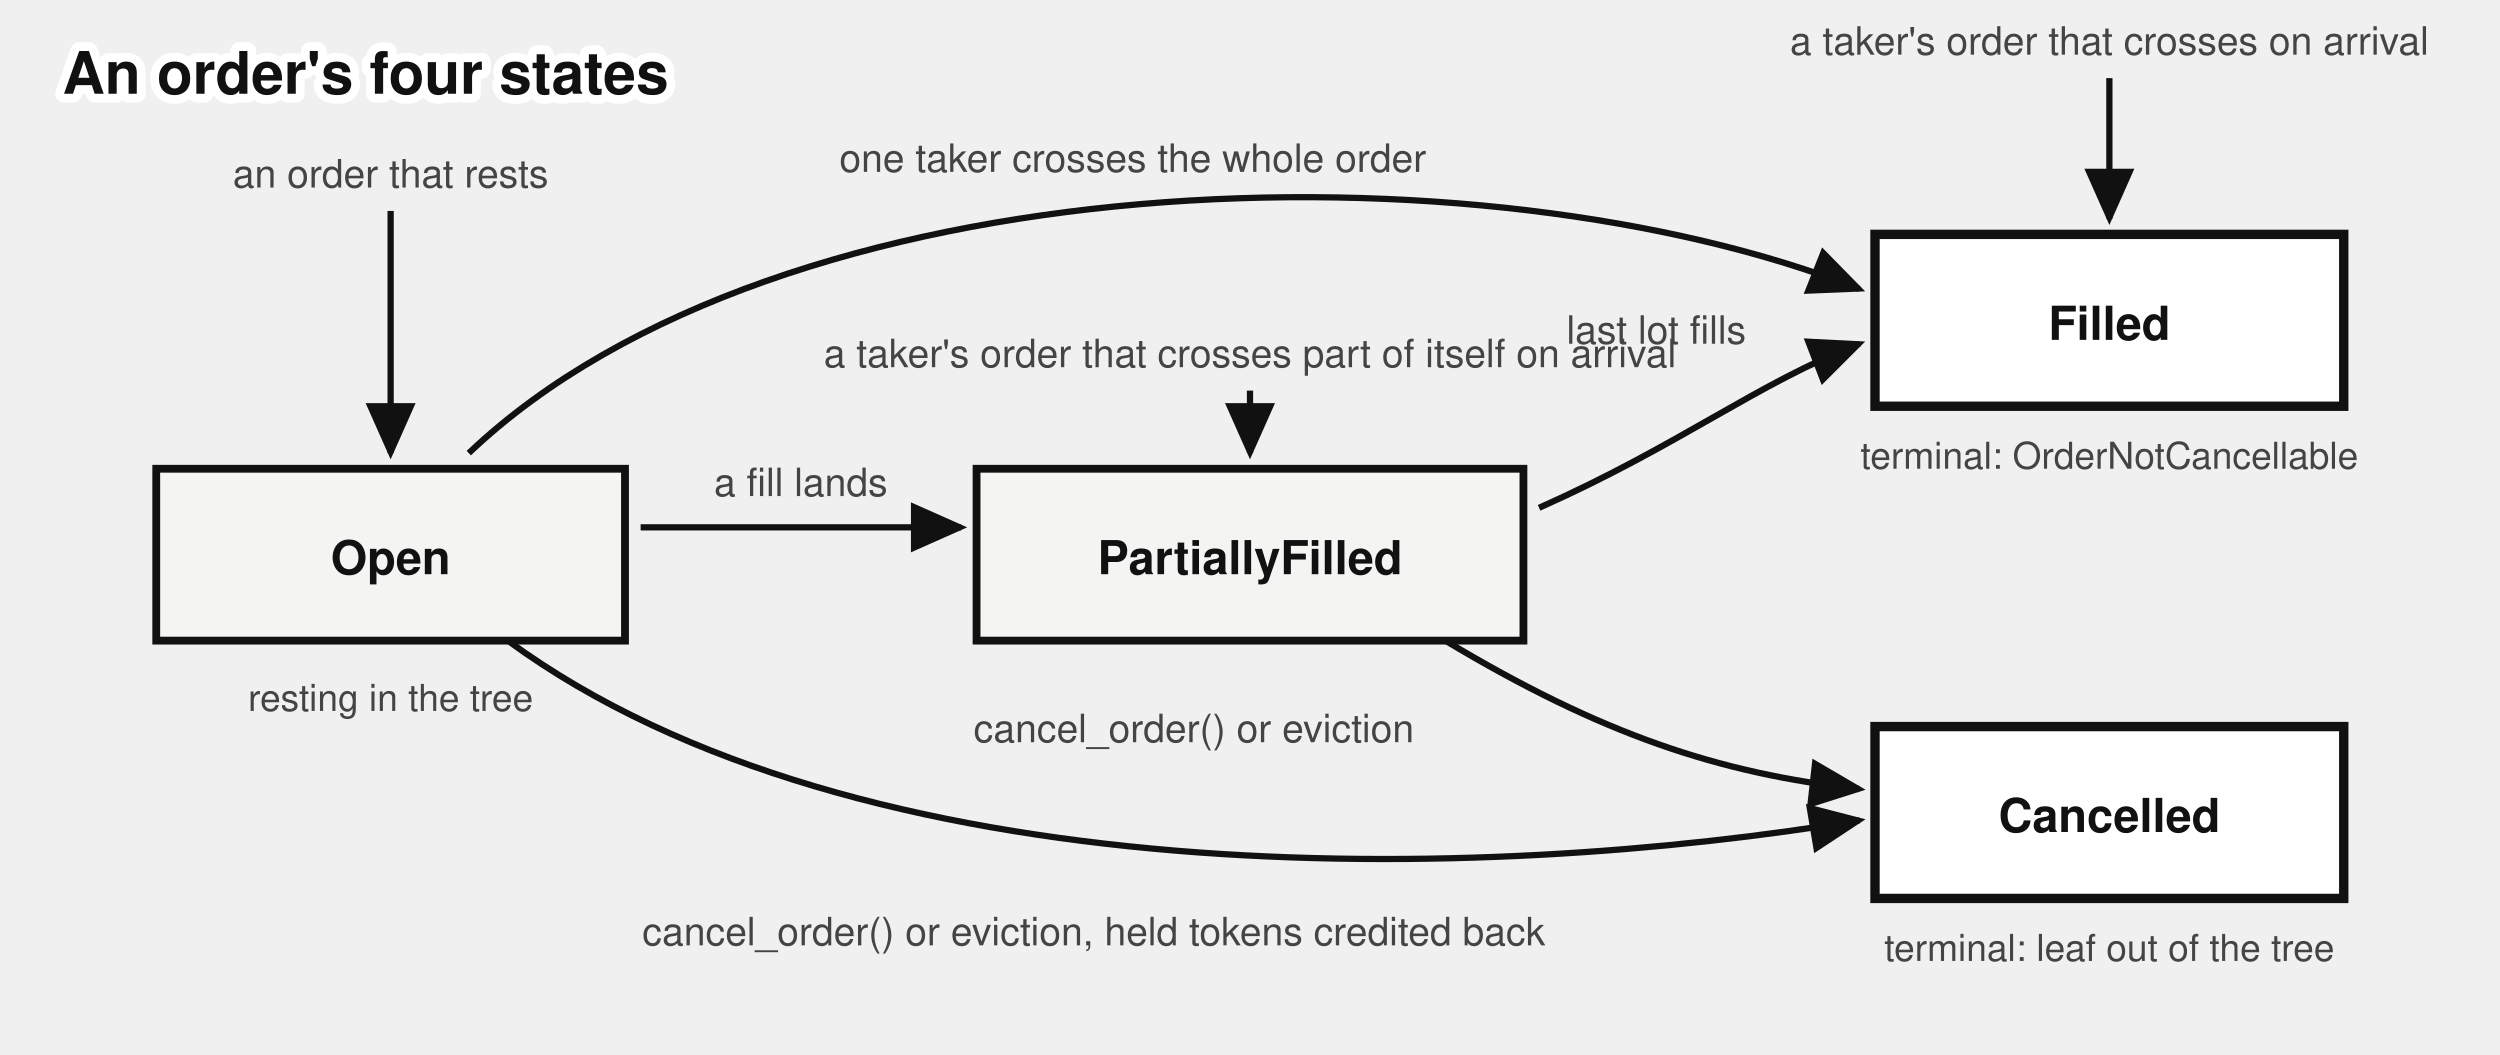
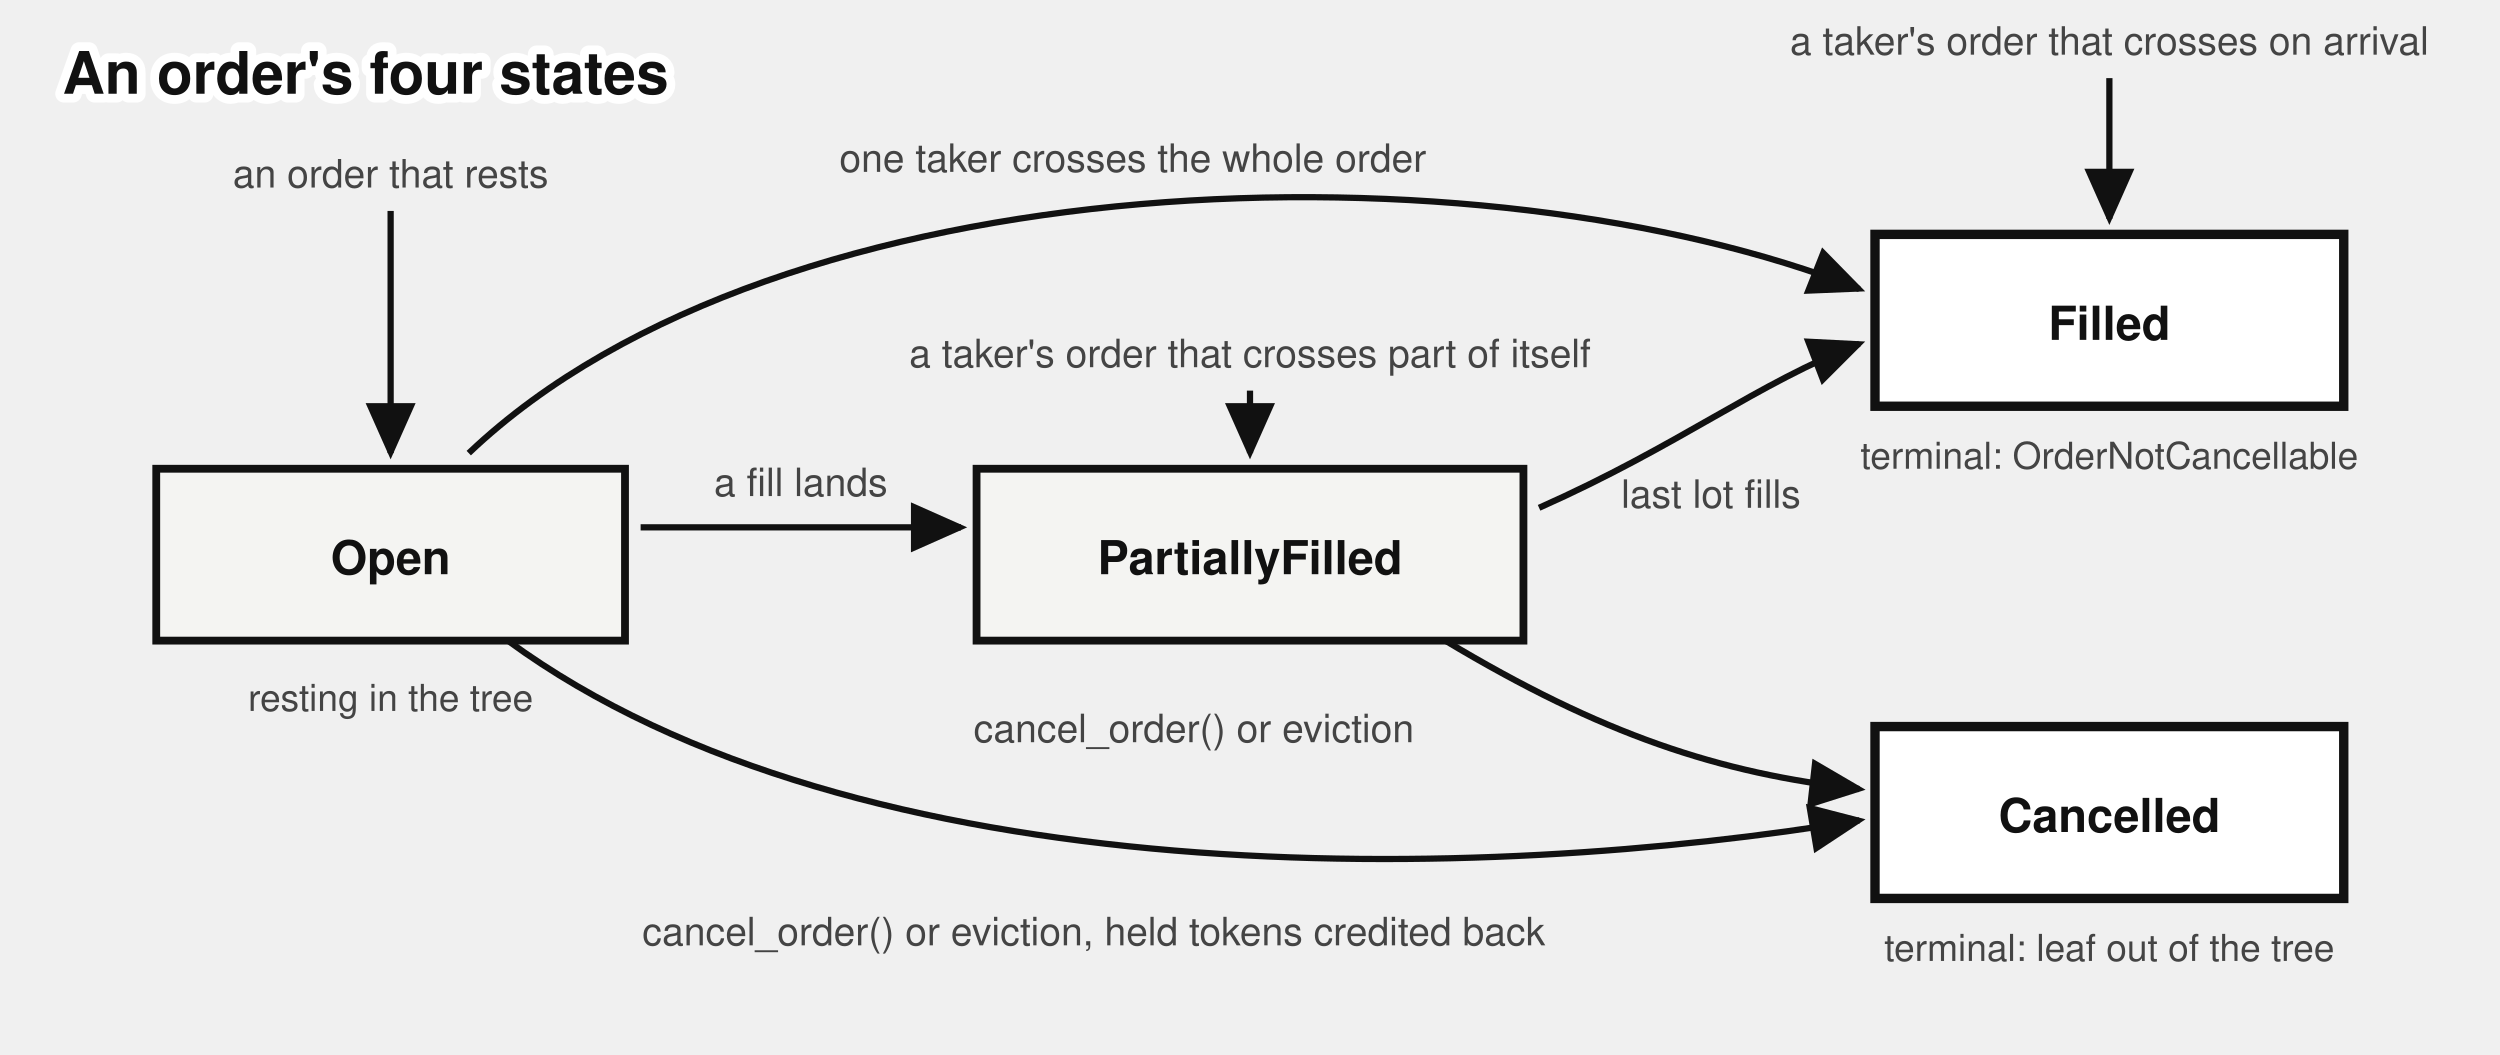
<svg xmlns="http://www.w3.org/2000/svg" viewBox="0 0 640 270" font-family="'Denim INK', Helvetica, Arial, sans-serif" fill="#111">
  <text stroke="#fff" stroke-width="4.5" paint-order="stroke" stroke-linejoin="round" x="16" y="24" font-size="15" font-weight="bold">An order's four states</text>
  <defs>
    <marker id="ob-sm-arr" markerWidth="9" markerHeight="8" refX="8" refY="4" orient="auto">
      <path d="M0,0 L9,4 L0,8 z" fill="#111" />
    </marker>
  </defs>
  <g transform="translate(0,30)">
    <path d="M 100,24 L 100,86" fill="none" stroke="#111" stroke-width="1.6" marker-end="url(#ob-sm-arr)" />
    <text x="100" y="18" font-size="10" fill="#444" text-anchor="middle">an order that rests</text>
    <rect x="40" y="90" width="120" height="44" fill="#f4f4f2" stroke="#111" stroke-width="2" />
    <text x="100" y="117" font-size="12" font-weight="bold" text-anchor="middle">Open</text>
    <rect x="250" y="90" width="140" height="44" fill="#f4f4f2" stroke="#111" stroke-width="2" />
    <text x="320" y="117" font-size="12" font-weight="bold" text-anchor="middle">PartiallyFilled</text>
    <rect x="480" y="30" width="120" height="44" fill="#fff" stroke="#111" stroke-width="2.4" />
    <text x="540" y="57" font-size="12" font-weight="bold" text-anchor="middle">Filled</text>
    <rect x="480" y="156" width="120" height="44" fill="#fff" stroke="#111" stroke-width="2.4" />
    <text x="540" y="183" font-size="12" font-weight="bold" text-anchor="middle">Cancelled</text>
    <path d="M 540,-10 L 540,26" fill="none" stroke="#111" stroke-width="1.6" marker-end="url(#ob-sm-arr)" />
    <text x="540" y="-16" font-size="10" fill="#444" text-anchor="middle">a taker's order that crosses on arrival</text>
    <path d="M 164,105 L 246,105" stroke="#111" stroke-width="1.6" marker-end="url(#ob-sm-arr)" />
    <text x="205" y="97" font-size="10" fill="#444" text-anchor="middle">a fill lands</text>
    <path d="M 394,100 C 430,84 450,68 476,58" fill="none" stroke="#111" stroke-width="1.6" marker-end="url(#ob-sm-arr)" />
-     <text x="424" y="58" font-size="10" fill="#444" text-anchor="middle">last lot fills</text>
+     <text x="438" y="100" font-size="10" fill="#444" text-anchor="middle">last lot fills</text>
    <path d="M 120,86 C 200,10 380,6 476,44" fill="none" stroke="#111" stroke-width="1.6" marker-end="url(#ob-sm-arr)" />
    <text x="290" y="14" font-size="10" fill="#444" text-anchor="middle">one taker crosses the whole order</text>
    <path d="M 320,70 L 320,86" fill="none" stroke="#111" stroke-width="1.6" marker-end="url(#ob-sm-arr)" />
-     <text x="320" y="64" font-size="10" fill="#444" text-anchor="middle">a taker's order that crosses part of itself on arrival</text>
+     <text x="320" y="64" font-size="10" fill="#444" text-anchor="middle">a taker's order that crosses part of itself</text>
    <path d="M 130,134 C 220,200 380,196 476,180" fill="none" stroke="#111" stroke-width="1.6" marker-end="url(#ob-sm-arr)" />
    <text x="280" y="212" font-size="10" fill="#444" text-anchor="middle">cancel_order() or eviction, held tokens credited back</text>
    <path d="M 370,134 C 410,158 440,168 476,172" fill="none" stroke="#111" stroke-width="1.6" marker-end="url(#ob-sm-arr)" />
    <text x="362" y="160" font-size="10" fill="#444" text-anchor="end">cancel_order() or eviction</text>
    <text x="540" y="90" font-size="9.5" fill="#444" text-anchor="middle">terminal: OrderNotCancellable</text>
    <text x="540" y="216" font-size="9.5" fill="#444" text-anchor="middle">terminal: leaf out of the tree</text>
    <text x="100" y="152" font-size="9.5" fill="#444" text-anchor="middle">resting in the tree</text>
  </g>
</svg>
